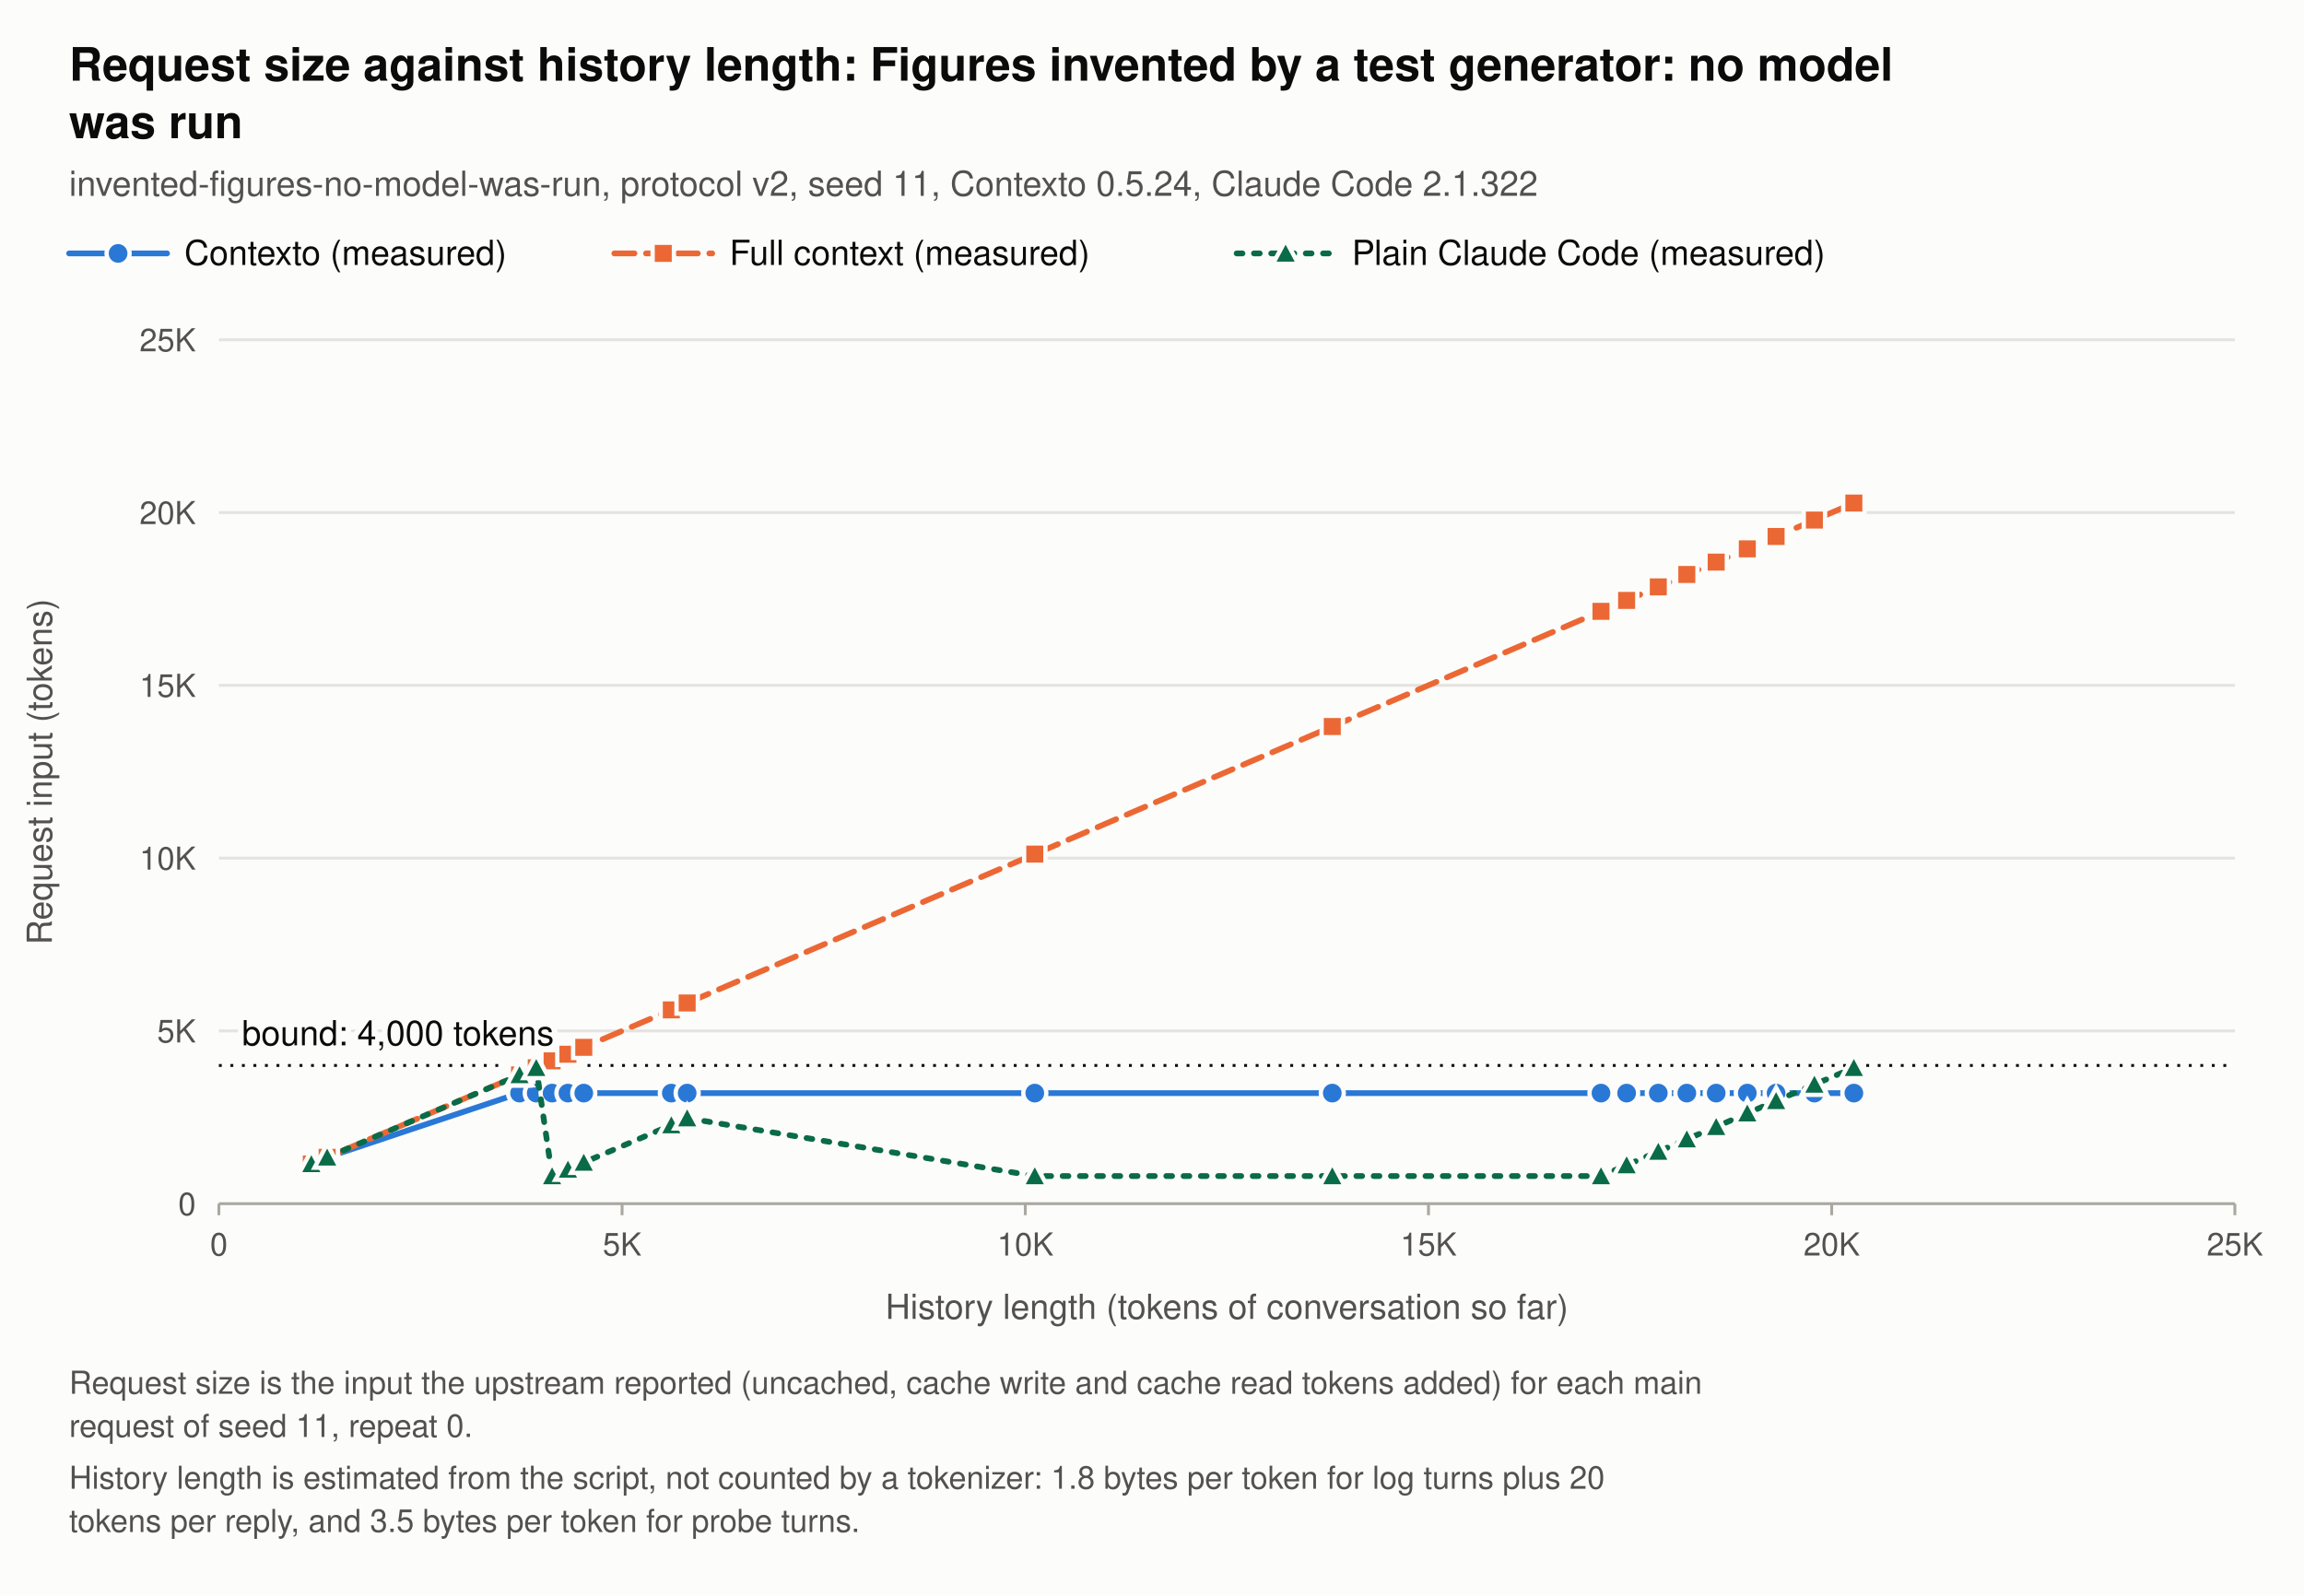
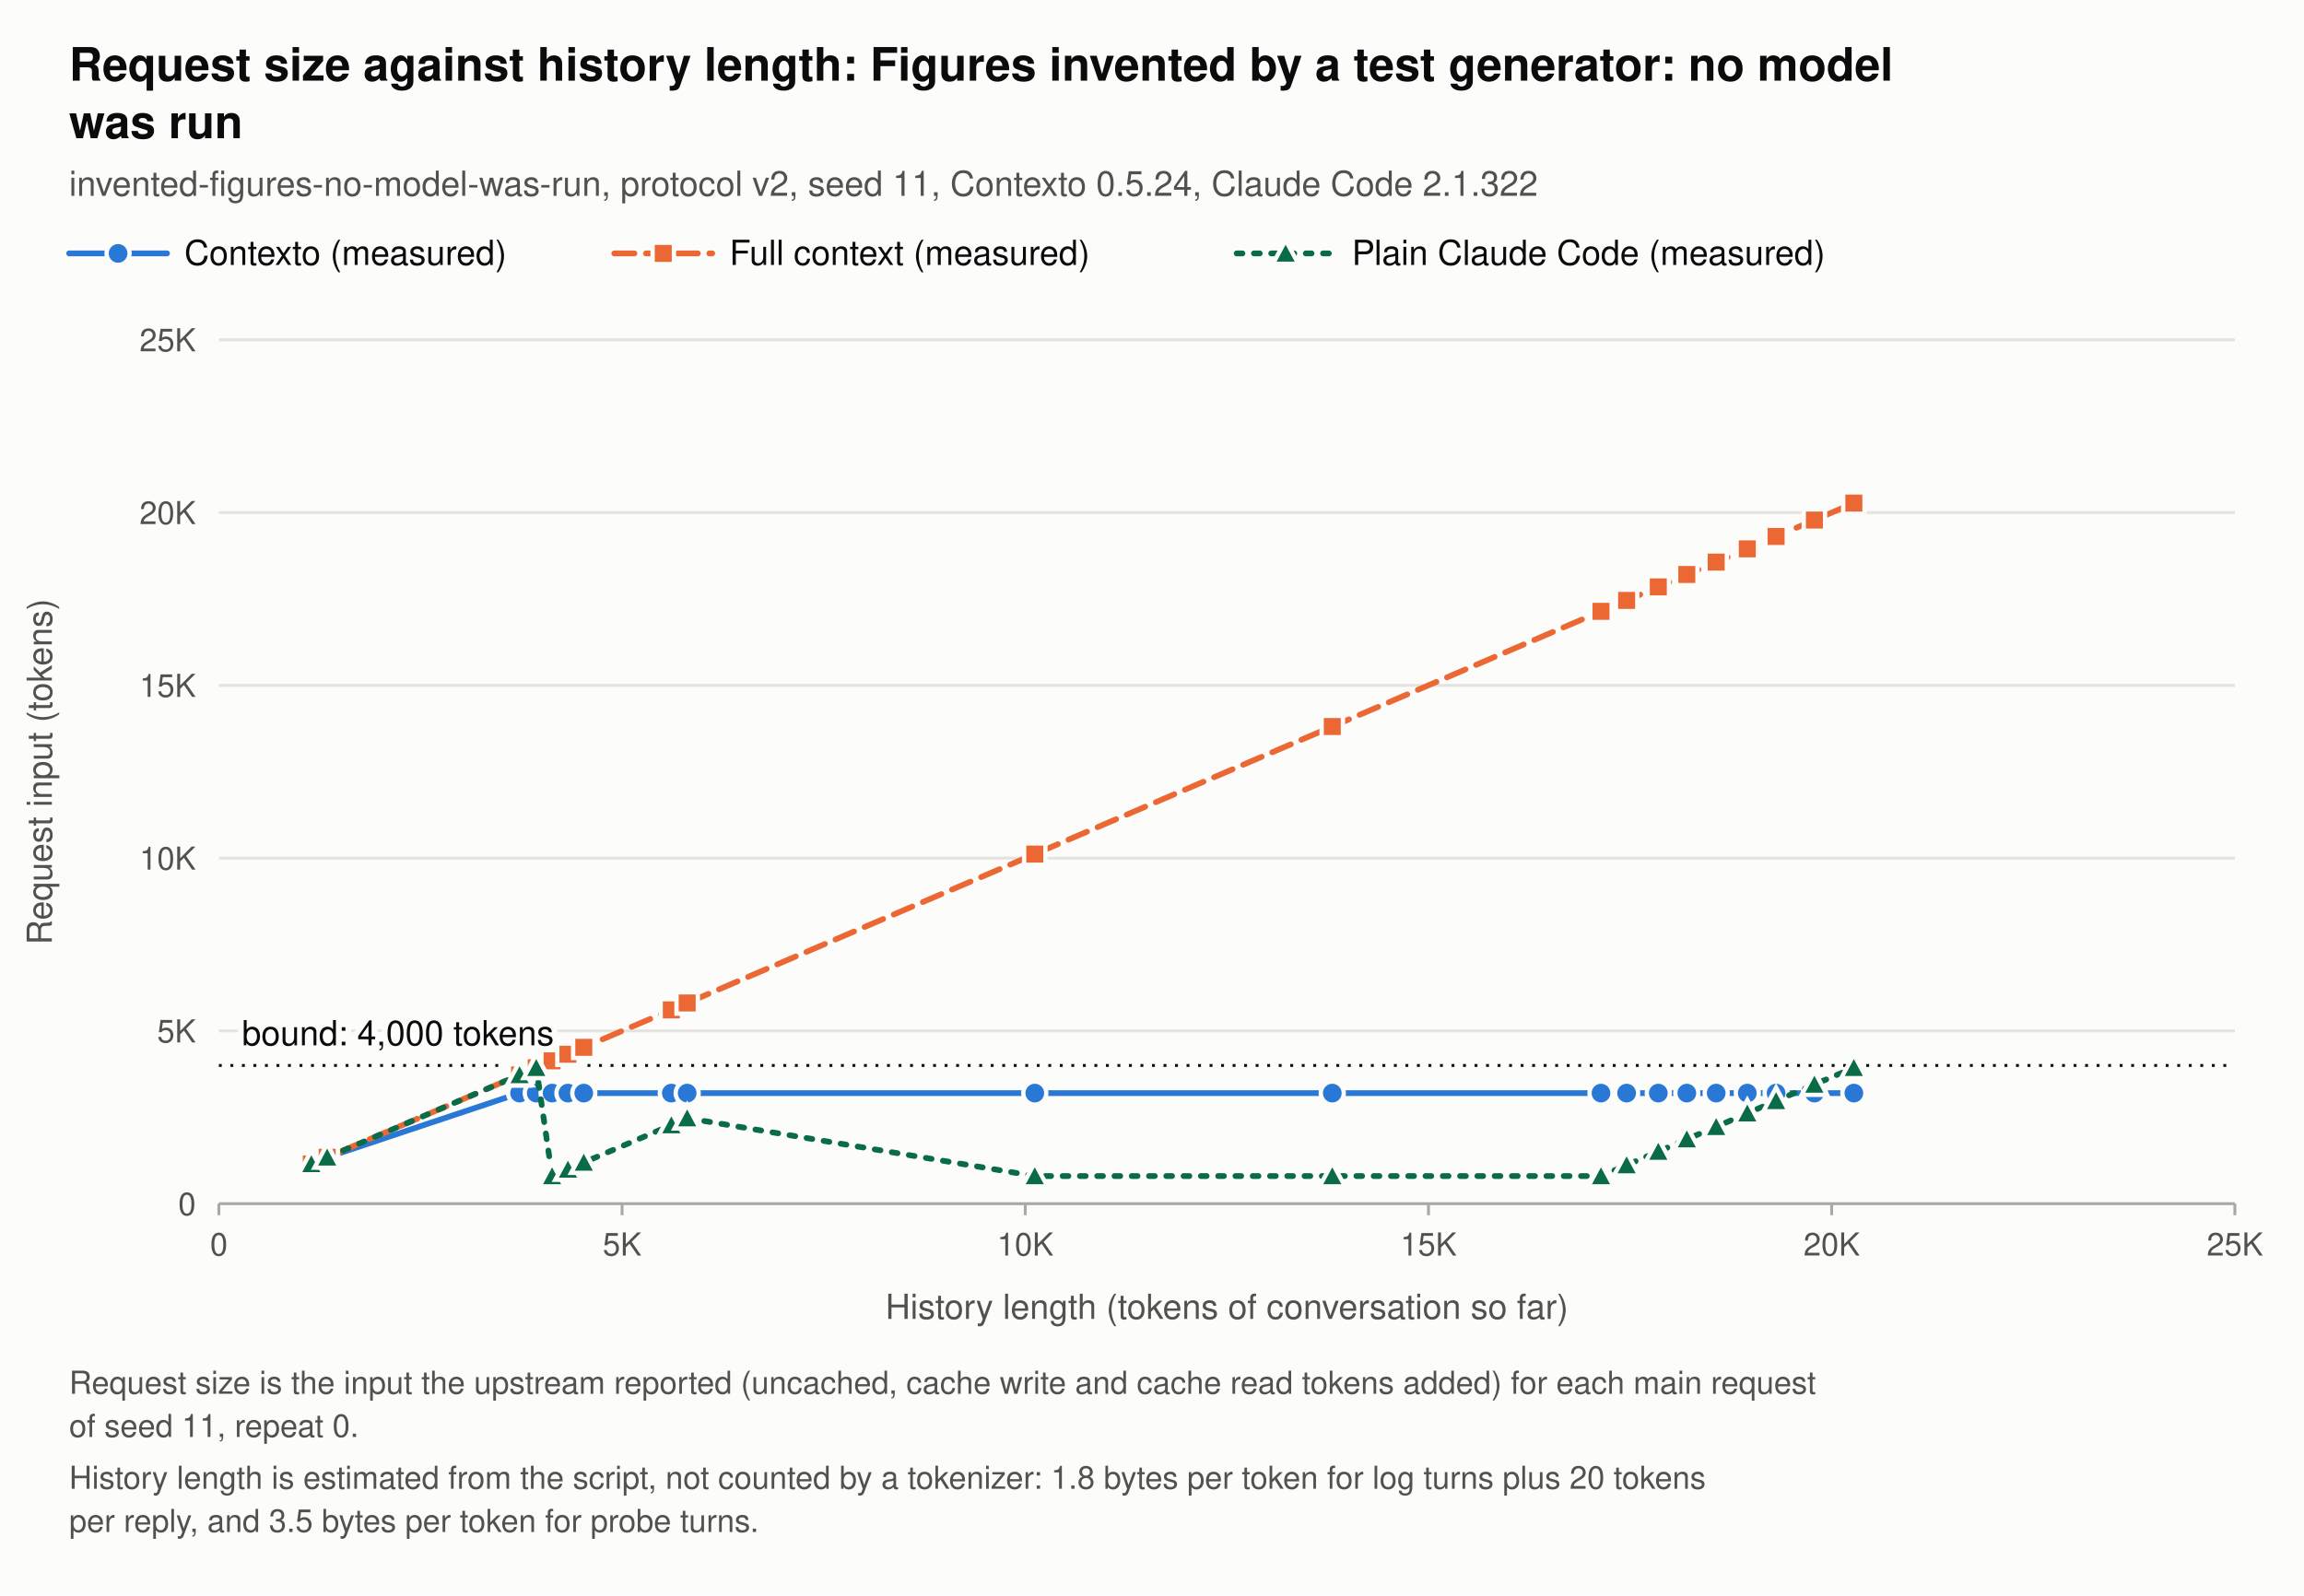
<svg xmlns="http://www.w3.org/2000/svg" viewBox="0 0 800 554" width="800" height="554" role="img" font-family="system-ui, -apple-system, 'Segoe UI', Helvetica, Arial, sans-serif">
  <rect x="0" y="0" width="800" height="554" fill="#fcfcfb" />
  <text x="24.0" y="28.0" font-size="16" fill="#0b0b0b" text-anchor="start" font-weight="600" data-head="title">Request size against history length: Figures invented by a test generator: no model</text>
  <text x="24.0" y="48.0" font-size="16" fill="#0b0b0b" text-anchor="start" font-weight="600" data-head="title">was run</text>
  <text x="24.0" y="68.0" font-size="12" fill="#52514e" text-anchor="start" data-head="subtitle">invented-figures-no-model-was-run, protocol v2, seed 11, Contexto 0.5.24, Claude Code 2.1.322</text>
  <line x1="24.0" y1="88.0" x2="58.0" y2="88.0" stroke="#2a78d6" stroke-width="2" stroke-linecap="round" />
  <circle cx="41.0" cy="88.0" r="4.0" fill="#2a78d6" stroke="#fcfcfb" stroke-width="1.5" />
  <text x="64.0" y="92.0" font-size="12" fill="#0b0b0b" text-anchor="start" data-legend="contexto">Contexto (measured)</text>
  <line x1="213.3" y1="88.0" x2="247.3" y2="88.0" stroke="#eb6834" stroke-width="2" stroke-linecap="round" stroke-dasharray="7 4" />
  <rect x="226.6" y="84.3" width="7.4" height="7.4" fill="#eb6834" stroke="#fcfcfb" stroke-width="1.5" />
  <text x="253.3" y="92.0" font-size="12" fill="#0b0b0b" text-anchor="start" data-legend="full">Full context (measured)</text>
  <line x1="429.4" y1="88.0" x2="463.4" y2="88.0" stroke="#0a6b47" stroke-width="2" stroke-linecap="round" stroke-dasharray="2 4" />
  <polygon points="446.4,83.4 450.8,91.6 442.0,91.6" fill="#0a6b47" stroke="#fcfcfb" stroke-width="1.5" />
  <text x="469.4" y="92.0" font-size="12" fill="#0b0b0b" text-anchor="start" data-legend="plain">Plain Claude Code (measured)</text>
  <line x1="76.0" y1="418.0" x2="776.0" y2="418.0" stroke="#a9a8a1" stroke-width="1" />
  <text x="68.0" y="422.0" font-size="11" fill="#52514e" text-anchor="end" data-tick="y">0</text>
  <line x1="76.0" y1="358.0" x2="776.0" y2="358.0" stroke="#e4e3de" stroke-width="1" />
  <text x="68.0" y="362.0" font-size="11" fill="#52514e" text-anchor="end" data-tick="y">5K</text>
  <line x1="76.0" y1="298.0" x2="776.0" y2="298.0" stroke="#e4e3de" stroke-width="1" />
  <text x="68.0" y="302.0" font-size="11" fill="#52514e" text-anchor="end" data-tick="y">10K</text>
  <line x1="76.0" y1="238.0" x2="776.0" y2="238.0" stroke="#e4e3de" stroke-width="1" />
  <text x="68.0" y="242.0" font-size="11" fill="#52514e" text-anchor="end" data-tick="y">15K</text>
  <line x1="76.0" y1="178.0" x2="776.0" y2="178.0" stroke="#e4e3de" stroke-width="1" />
  <text x="68.0" y="182.0" font-size="11" fill="#52514e" text-anchor="end" data-tick="y">20K</text>
  <line x1="76.0" y1="118.0" x2="776.0" y2="118.0" stroke="#e4e3de" stroke-width="1" />
  <text x="68.0" y="122.0" font-size="11" fill="#52514e" text-anchor="end" data-tick="y">25K</text>
  <line x1="76.0" y1="418.0" x2="76.0" y2="422.0" stroke="#a9a8a1" stroke-width="1" />
  <text x="76.0" y="436.0" font-size="11" fill="#52514e" text-anchor="middle" data-tick="x">0</text>
  <line x1="216.0" y1="418.0" x2="216.0" y2="422.0" stroke="#a9a8a1" stroke-width="1" />
  <text x="216.0" y="436.0" font-size="11" fill="#52514e" text-anchor="middle" data-tick="x">5K</text>
  <line x1="356.0" y1="418.0" x2="356.0" y2="422.0" stroke="#a9a8a1" stroke-width="1" />
  <text x="356.0" y="436.0" font-size="11" fill="#52514e" text-anchor="middle" data-tick="x">10K</text>
  <line x1="496.0" y1="418.0" x2="496.0" y2="422.0" stroke="#a9a8a1" stroke-width="1" />
  <text x="496.0" y="436.0" font-size="11" fill="#52514e" text-anchor="middle" data-tick="x">15K</text>
  <line x1="636.0" y1="418.0" x2="636.0" y2="422.0" stroke="#a9a8a1" stroke-width="1" />
  <text x="636.0" y="436.0" font-size="11" fill="#52514e" text-anchor="middle" data-tick="x">20K</text>
  <line x1="776.0" y1="418.0" x2="776.0" y2="422.0" stroke="#a9a8a1" stroke-width="1" />
  <text x="776.0" y="436.0" font-size="11" fill="#52514e" text-anchor="middle" data-tick="x">25K</text>
  <text x="426.0" y="458.0" font-size="12" fill="#52514e" text-anchor="middle" data-axis="x">History length (tokens of conversation so far)</text>
  <text x="18.0" y="268.0" font-size="12" fill="#52514e" text-anchor="middle" data-axis="y" transform="rotate(-90 18 268.0)">Request input (tokens)</text>
  <line x1="76.0" y1="370.0" x2="776.0" y2="370.0" stroke="#0b0b0b" stroke-width="1" stroke-dasharray="1 3" data-bound="4000" />
  <polyline points="108.1,404.2 113.6,401.9 180.4,379.6 186.2,379.6 191.7,379.6 197.2,379.6 202.7,379.6 233.1,379.6 238.6,379.6 359.3,379.6 462.6,379.6 555.9,379.6 564.8,379.6 575.8,379.6 585.7,379.6 595.9,379.6 606.7,379.6 616.7,379.6 630.0,379.6 643.7,379.6" fill="none" stroke="#2a78d6" stroke-width="2" stroke-linejoin="round" stroke-linecap="round" data-series="contexto" />
  <g data-markers="contexto">
    <circle cx="108.1" cy="404.2" r="4.0" fill="#2a78d6" stroke="#fcfcfb" stroke-width="1.5" />
    <circle cx="113.6" cy="401.9" r="4.0" fill="#2a78d6" stroke="#fcfcfb" stroke-width="1.5" />
    <circle cx="180.4" cy="379.6" r="4.0" fill="#2a78d6" stroke="#fcfcfb" stroke-width="1.5" />
    <circle cx="186.2" cy="379.6" r="4.0" fill="#2a78d6" stroke="#fcfcfb" stroke-width="1.5" />
    <circle cx="191.7" cy="379.6" r="4.0" fill="#2a78d6" stroke="#fcfcfb" stroke-width="1.5" />
    <circle cx="197.2" cy="379.6" r="4.0" fill="#2a78d6" stroke="#fcfcfb" stroke-width="1.5" />
    <circle cx="202.7" cy="379.6" r="4.0" fill="#2a78d6" stroke="#fcfcfb" stroke-width="1.5" />
    <circle cx="233.1" cy="379.6" r="4.0" fill="#2a78d6" stroke="#fcfcfb" stroke-width="1.5" />
    <circle cx="238.6" cy="379.6" r="4.0" fill="#2a78d6" stroke="#fcfcfb" stroke-width="1.5" />
    <circle cx="359.3" cy="379.6" r="4.0" fill="#2a78d6" stroke="#fcfcfb" stroke-width="1.5" />
    <circle cx="462.6" cy="379.6" r="4.0" fill="#2a78d6" stroke="#fcfcfb" stroke-width="1.5" />
    <circle cx="555.9" cy="379.6" r="4.0" fill="#2a78d6" stroke="#fcfcfb" stroke-width="1.5" />
    <circle cx="564.8" cy="379.6" r="4.0" fill="#2a78d6" stroke="#fcfcfb" stroke-width="1.5" />
    <circle cx="575.8" cy="379.6" r="4.0" fill="#2a78d6" stroke="#fcfcfb" stroke-width="1.5" />
    <circle cx="585.7" cy="379.6" r="4.0" fill="#2a78d6" stroke="#fcfcfb" stroke-width="1.5" />
    <circle cx="595.9" cy="379.6" r="4.0" fill="#2a78d6" stroke="#fcfcfb" stroke-width="1.5" />
    <circle cx="606.7" cy="379.6" r="4.0" fill="#2a78d6" stroke="#fcfcfb" stroke-width="1.5" />
    <circle cx="616.7" cy="379.6" r="4.0" fill="#2a78d6" stroke="#fcfcfb" stroke-width="1.5" />
    <circle cx="630.0" cy="379.6" r="4.0" fill="#2a78d6" stroke="#fcfcfb" stroke-width="1.5" />
    <circle cx="643.7" cy="379.6" r="4.0" fill="#2a78d6" stroke="#fcfcfb" stroke-width="1.5" />
  </g>
  <polyline points="108.1,404.2 113.6,401.9 180.4,373.3 186.2,370.8 191.7,368.4 197.2,366.1 202.7,363.7 233.1,350.7 238.6,348.3 359.3,296.6 462.6,252.3 555.9,212.3 564.8,208.5 575.8,203.8 585.7,199.5 595.9,195.2 606.7,190.6 616.7,186.3 630.0,180.6 643.7,174.7" fill="none" stroke="#eb6834" stroke-width="2" stroke-linejoin="round" stroke-linecap="round" data-series="full" stroke-dasharray="7 4" />
  <g data-markers="full">
    <rect x="104.4" y="400.5" width="7.4" height="7.4" fill="#eb6834" stroke="#fcfcfb" stroke-width="1.5" />
    <rect x="109.9" y="398.2" width="7.4" height="7.4" fill="#eb6834" stroke="#fcfcfb" stroke-width="1.5" />
    <rect x="176.7" y="369.6" width="7.4" height="7.4" fill="#eb6834" stroke="#fcfcfb" stroke-width="1.5" />
    <rect x="182.5" y="367.1" width="7.4" height="7.4" fill="#eb6834" stroke="#fcfcfb" stroke-width="1.5" />
    <rect x="188.0" y="364.7" width="7.4" height="7.4" fill="#eb6834" stroke="#fcfcfb" stroke-width="1.5" />
    <rect x="193.5" y="362.4" width="7.4" height="7.4" fill="#eb6834" stroke="#fcfcfb" stroke-width="1.5" />
    <rect x="199.0" y="360.0" width="7.4" height="7.4" fill="#eb6834" stroke="#fcfcfb" stroke-width="1.5" />
    <rect x="229.4" y="347.0" width="7.4" height="7.4" fill="#eb6834" stroke="#fcfcfb" stroke-width="1.5" />
    <rect x="234.9" y="344.6" width="7.4" height="7.4" fill="#eb6834" stroke="#fcfcfb" stroke-width="1.5" />
    <rect x="355.6" y="292.9" width="7.4" height="7.4" fill="#eb6834" stroke="#fcfcfb" stroke-width="1.5" />
    <rect x="458.9" y="248.6" width="7.4" height="7.4" fill="#eb6834" stroke="#fcfcfb" stroke-width="1.5" />
    <rect x="552.2" y="208.6" width="7.4" height="7.4" fill="#eb6834" stroke="#fcfcfb" stroke-width="1.5" />
    <rect x="561.1" y="204.8" width="7.4" height="7.4" fill="#eb6834" stroke="#fcfcfb" stroke-width="1.5" />
    <rect x="572.1" y="200.1" width="7.4" height="7.4" fill="#eb6834" stroke="#fcfcfb" stroke-width="1.5" />
    <rect x="582.0" y="195.8" width="7.4" height="7.4" fill="#eb6834" stroke="#fcfcfb" stroke-width="1.5" />
    <rect x="592.2" y="191.5" width="7.4" height="7.4" fill="#eb6834" stroke="#fcfcfb" stroke-width="1.5" />
    <rect x="603.0" y="186.9" width="7.4" height="7.4" fill="#eb6834" stroke="#fcfcfb" stroke-width="1.5" />
    <rect x="613.0" y="182.6" width="7.4" height="7.4" fill="#eb6834" stroke="#fcfcfb" stroke-width="1.5" />
    <rect x="626.3" y="176.9" width="7.4" height="7.4" fill="#eb6834" stroke="#fcfcfb" stroke-width="1.5" />
    <rect x="640.0" y="171.0" width="7.4" height="7.4" fill="#eb6834" stroke="#fcfcfb" stroke-width="1.5" />
  </g>
  <polyline points="108.1,404.2 113.6,401.9 180.4,373.3 186.2,370.8 191.7,408.4 197.2,406.1 202.7,403.7 233.1,390.7 238.6,388.3 359.3,408.4 462.6,408.4 555.9,408.4 564.8,404.6 575.8,399.9 585.7,395.6 595.9,391.3 606.7,386.6 616.7,382.3 630.0,376.6 643.7,370.8" fill="none" stroke="#0a6b47" stroke-width="2" stroke-linejoin="round" stroke-linecap="round" data-series="plain" stroke-dasharray="2 4" />
  <g data-markers="plain">
    <polygon points="108.1,399.6 112.5,407.8 103.7,407.8" fill="#0a6b47" stroke="#fcfcfb" stroke-width="1.5" />
    <polygon points="113.6,397.3 118.0,405.5 109.2,405.5" fill="#0a6b47" stroke="#fcfcfb" stroke-width="1.5" />
    <polygon points="180.4,368.7 184.8,376.9 176.0,376.9" fill="#0a6b47" stroke="#fcfcfb" stroke-width="1.5" />
    <polygon points="186.2,366.2 190.6,374.4 181.8,374.4" fill="#0a6b47" stroke="#fcfcfb" stroke-width="1.5" />
    <polygon points="191.7,403.8 196.1,412.0 187.3,412.0" fill="#0a6b47" stroke="#fcfcfb" stroke-width="1.5" />
    <polygon points="197.2,401.5 201.6,409.7 192.8,409.7" fill="#0a6b47" stroke="#fcfcfb" stroke-width="1.5" />
    <polygon points="202.7,399.1 207.1,407.3 198.3,407.3" fill="#0a6b47" stroke="#fcfcfb" stroke-width="1.5" />
    <polygon points="233.1,386.1 237.5,394.3 228.7,394.3" fill="#0a6b47" stroke="#fcfcfb" stroke-width="1.5" />
    <polygon points="238.6,383.7 243.0,391.9 234.2,391.9" fill="#0a6b47" stroke="#fcfcfb" stroke-width="1.5" />
    <polygon points="359.3,403.8 363.7,412.0 354.9,412.0" fill="#0a6b47" stroke="#fcfcfb" stroke-width="1.5" />
    <polygon points="462.6,403.8 467.0,412.0 458.2,412.0" fill="#0a6b47" stroke="#fcfcfb" stroke-width="1.5" />
    <polygon points="555.9,403.8 560.3,412.0 551.5,412.0" fill="#0a6b47" stroke="#fcfcfb" stroke-width="1.5" />
    <polygon points="564.8,400.0 569.2,408.2 560.4,408.2" fill="#0a6b47" stroke="#fcfcfb" stroke-width="1.5" />
    <polygon points="575.8,395.3 580.2,403.5 571.4,403.5" fill="#0a6b47" stroke="#fcfcfb" stroke-width="1.5" />
    <polygon points="585.7,391.0 590.1,399.2 581.3,399.2" fill="#0a6b47" stroke="#fcfcfb" stroke-width="1.5" />
    <polygon points="595.9,386.7 600.3,394.9 591.5,394.9" fill="#0a6b47" stroke="#fcfcfb" stroke-width="1.5" />
    <polygon points="606.7,382.0 611.1,390.2 602.3,390.2" fill="#0a6b47" stroke="#fcfcfb" stroke-width="1.5" />
    <polygon points="616.7,377.7 621.1,385.9 612.3,385.9" fill="#0a6b47" stroke="#fcfcfb" stroke-width="1.5" />
    <polygon points="630.0,372.0 634.4,380.2 625.6,380.2" fill="#0a6b47" stroke="#fcfcfb" stroke-width="1.5" />
    <polygon points="643.7,366.2 648.1,374.4 639.3,374.4" fill="#0a6b47" stroke="#fcfcfb" stroke-width="1.5" />
  </g>
  <text x="84.0" y="363.0" font-size="12" fill="#0b0b0b" stroke="#fcfcfb" stroke-width="4" paint-order="stroke" stroke-linejoin="round" data-bound-label="4000">bound: 4,000 tokens</text>
-   <text x="24.0" y="484.0" font-size="11" fill="#52514e" text-anchor="start" data-note="start">Request size is the input the upstream reported (uncached, cache write and cache read tokens added) for each main</text>
-   <text x="24.0" y="499.0" font-size="11" fill="#52514e" text-anchor="start">request of seed 11, repeat 0.</text>
-   <text x="24.0" y="517.0" font-size="11" fill="#52514e" text-anchor="start" data-note="start">History length is estimated from the script, not counted by a tokenizer: 1.8 bytes per token for log turns plus 20</text>
-   <text x="24.0" y="532.0" font-size="11" fill="#52514e" text-anchor="start">tokens per reply, and 3.5 bytes per token for probe turns.</text>
+   <text x="24.0" y="484.0" font-size="11" fill="#52514e" text-anchor="start" data-note="start">Request size is the input the upstream reported (uncached, cache write and cache read tokens added) for each main request</text>
+   <text x="24.0" y="499.0" font-size="11" fill="#52514e" text-anchor="start">of seed 11, repeat 0.</text>
+   <text x="24.0" y="517.0" font-size="11" fill="#52514e" text-anchor="start" data-note="start">History length is estimated from the script, not counted by a tokenizer: 1.8 bytes per token for log turns plus 20 tokens</text>
+   <text x="24.0" y="532.0" font-size="11" fill="#52514e" text-anchor="start">per reply, and 3.5 bytes per token for probe turns.</text>
</svg>
